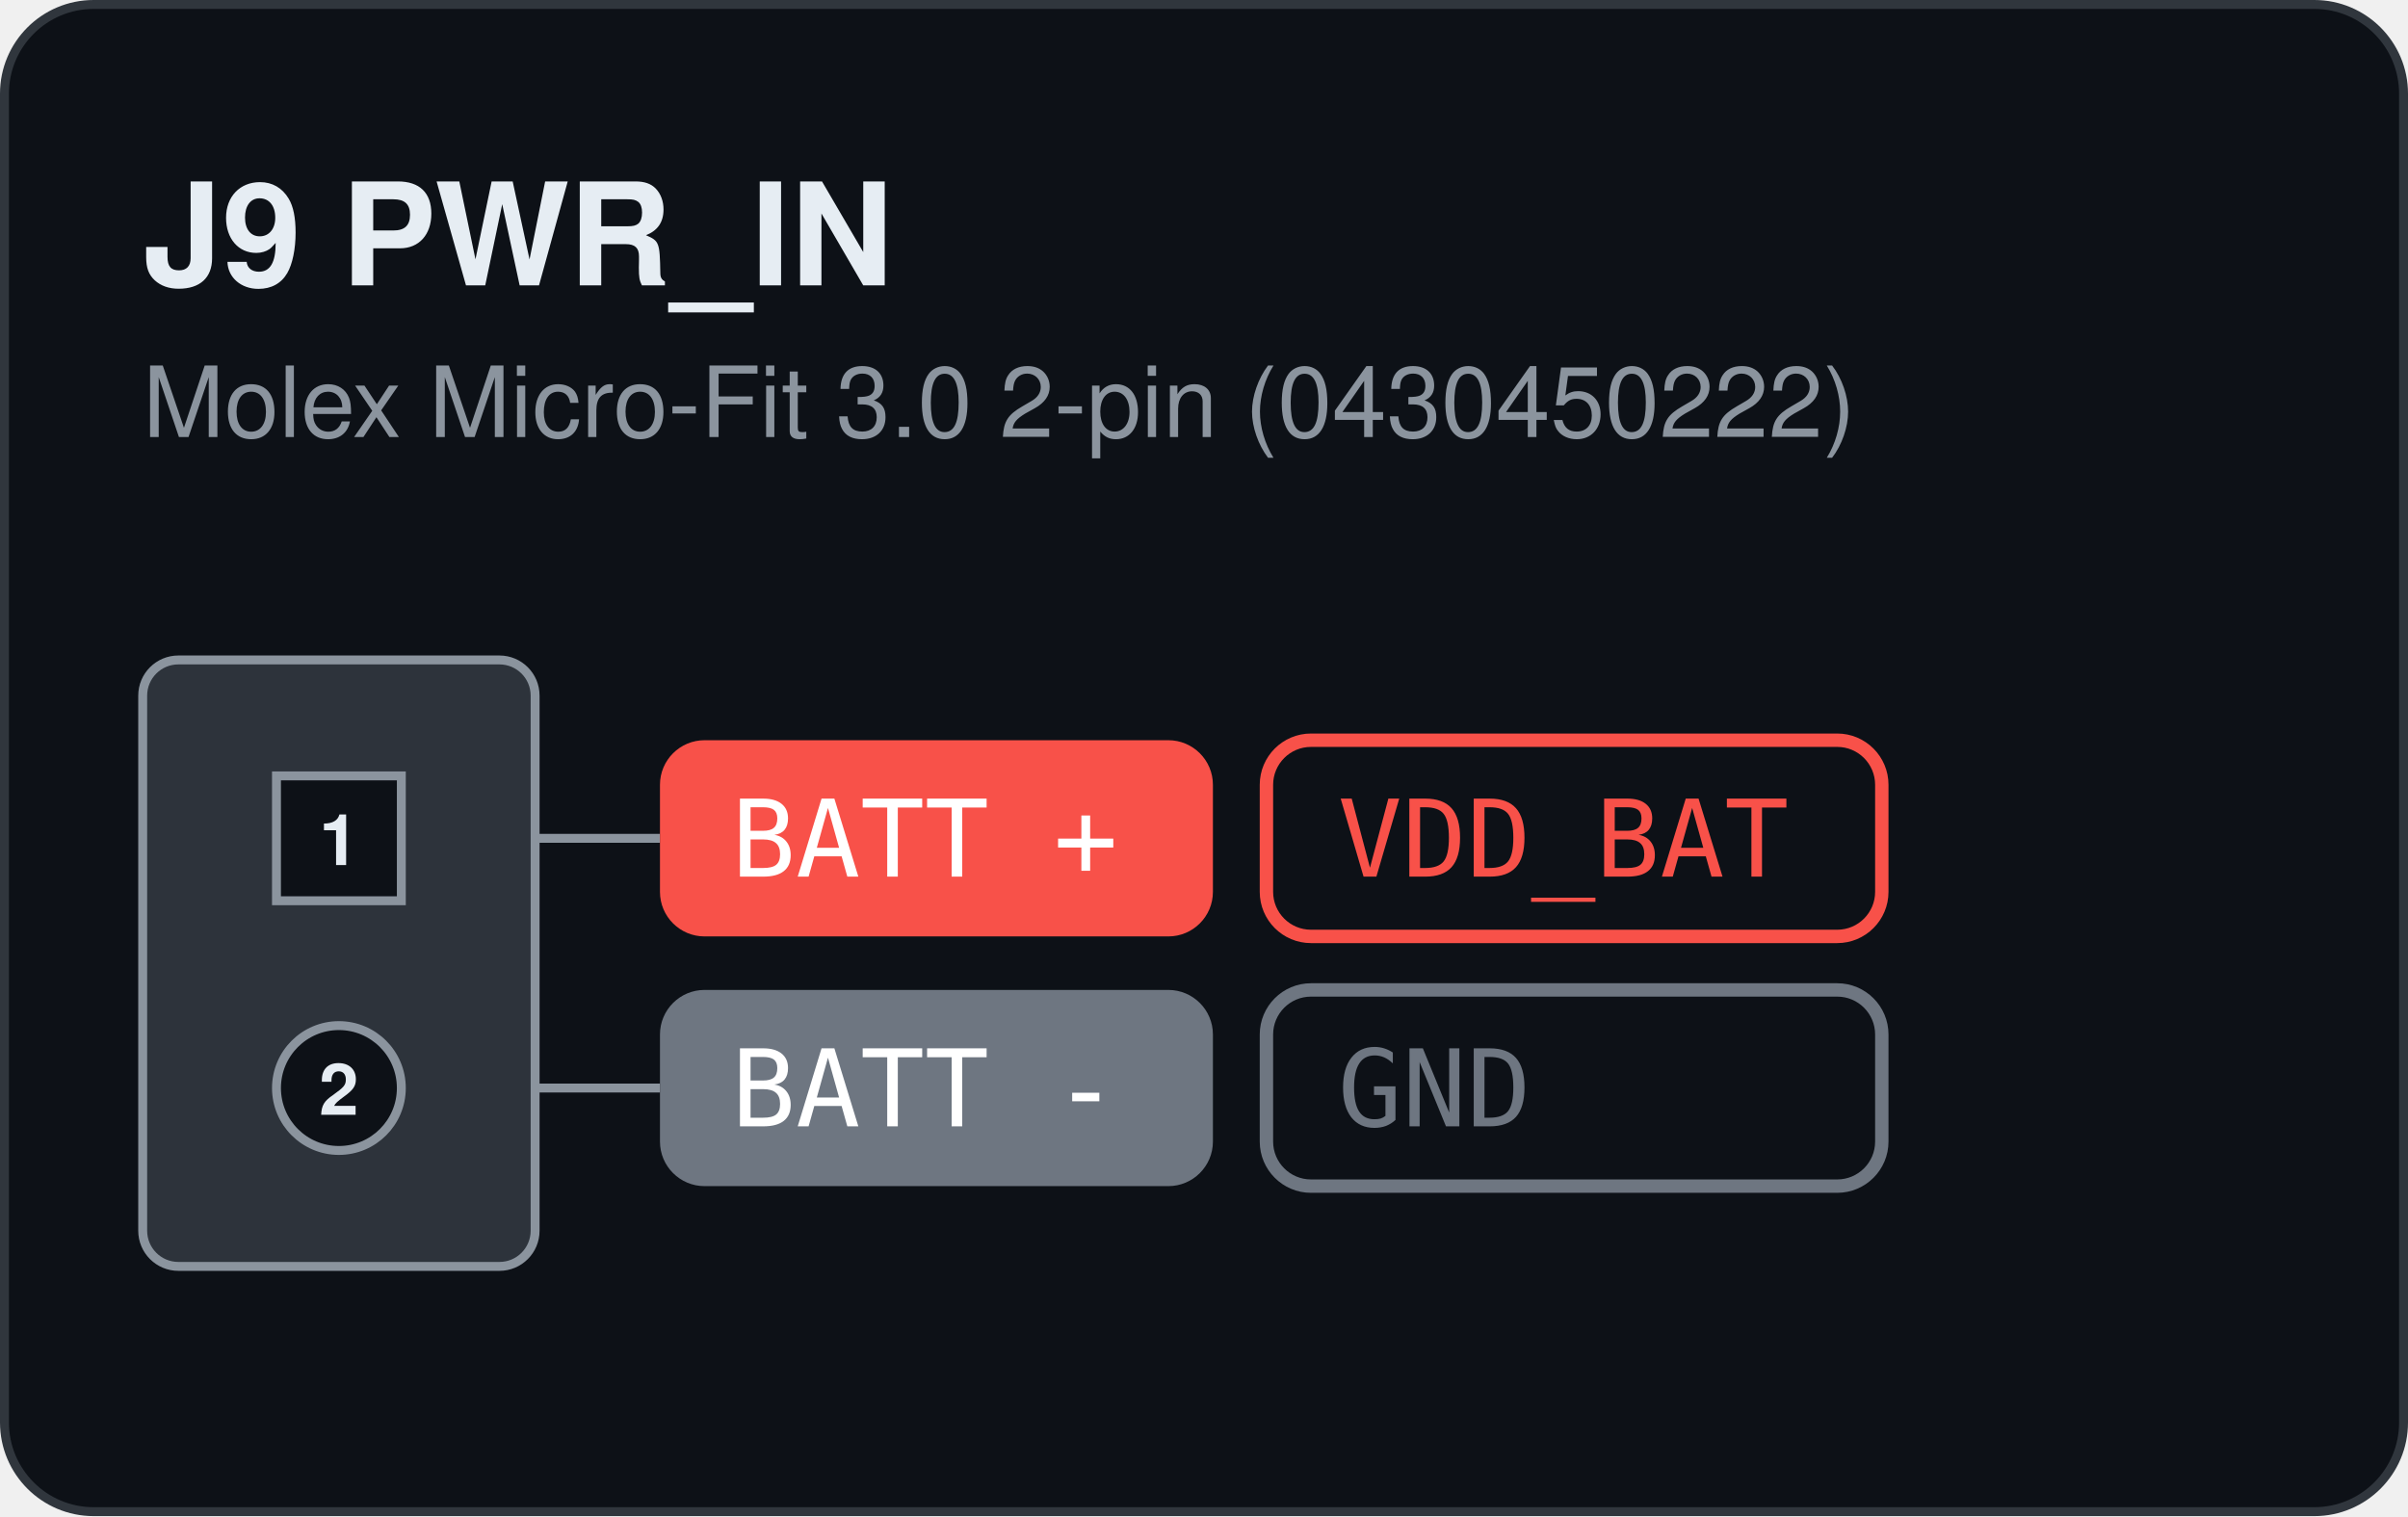
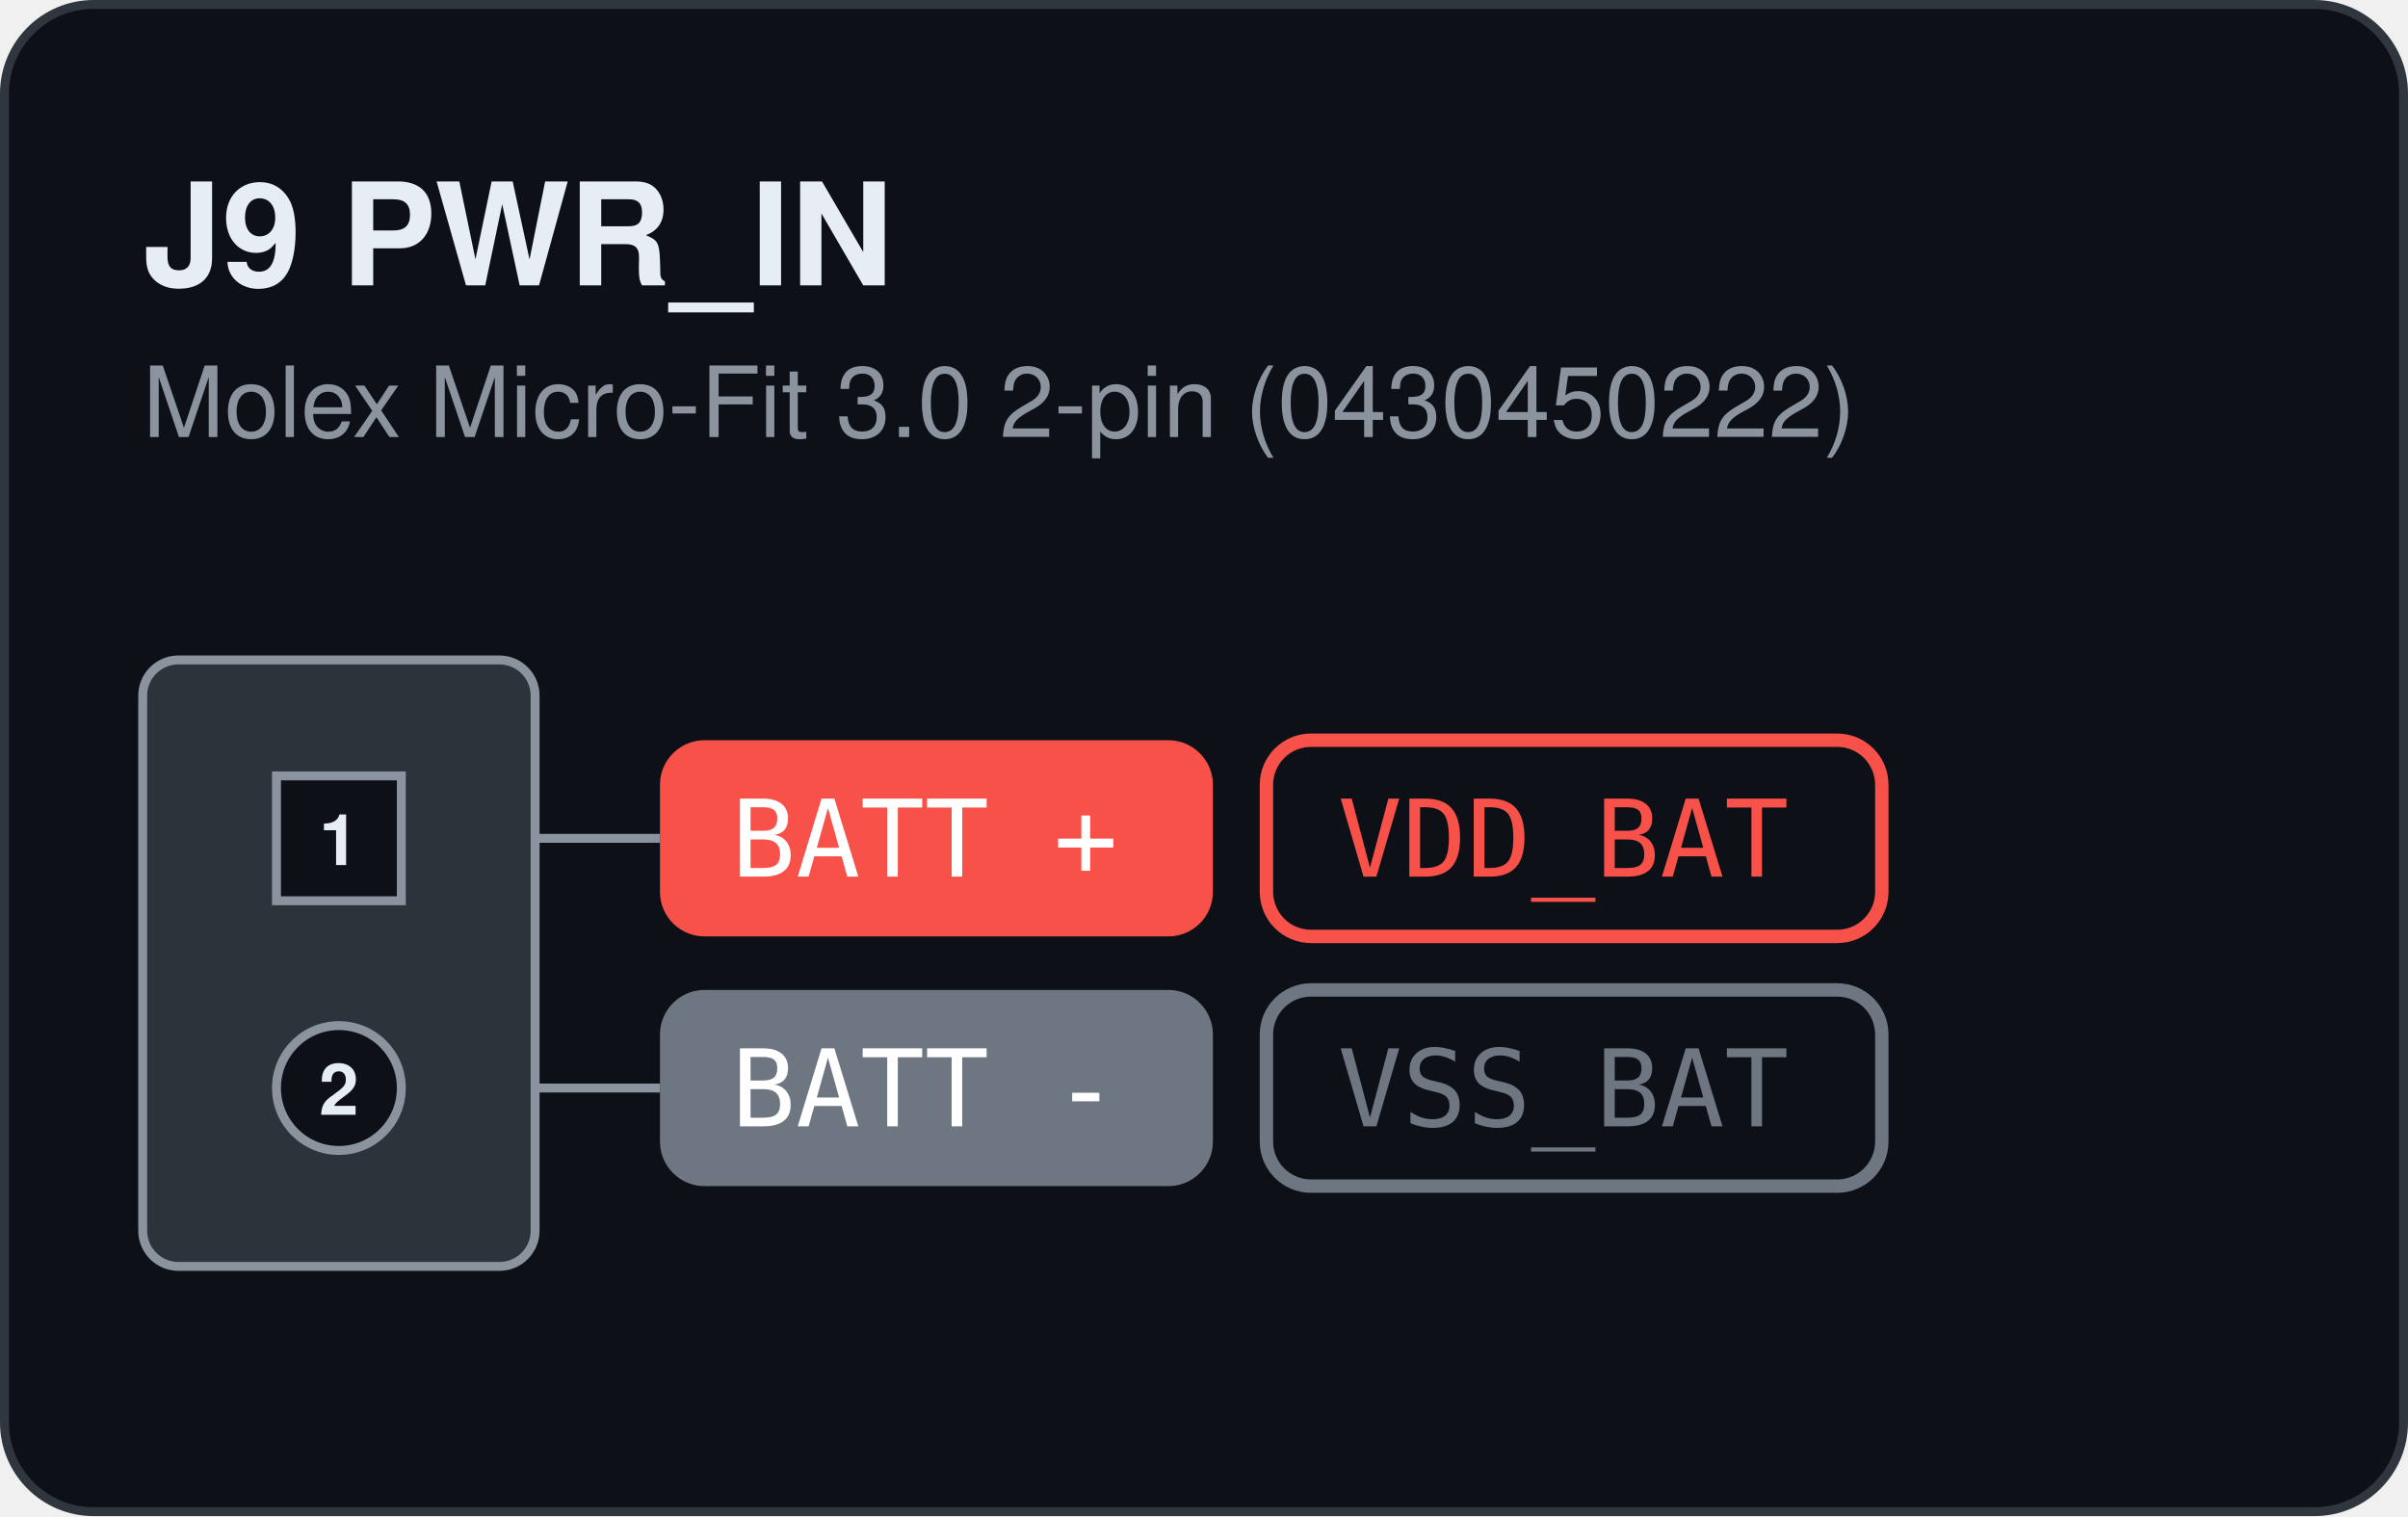
<svg xmlns="http://www.w3.org/2000/svg" width="270" height="170" viewBox="0 0 270 170" data-theme="dark" data-conn="main/J9" data-cat="vin" data-fill="#f85149" data-heading="main-j9-pwr_in">
  <rect x="0.5" y="0.5" width="269" height="169" rx="10" fill="#0d1117" stroke="#30363d" />
  <text x="16" y="32" font-family="'IBM Plex Sans', -apple-system, 'Segoe UI', Helvetica, Arial, sans-serif" font-size="16" font-weight="700" fill="#e6edf3">J9 PWR_IN</text>
  <text x="16" y="49" font-family="'IBM Plex Sans', -apple-system, 'Segoe UI', Helvetica, Arial, sans-serif" font-size="11" fill="#8b949e">Molex Micro-Fit 3.0 2-pin (0430450222)</text>
  <rect x="16" y="74" width="44" height="68" rx="4" fill="#2d333b" stroke="#8b949e" />
  <g id="main-J9-pin-1" data-pin="1">
    <rect x="31.0" y="87.0" width="14" height="14" fill="#0d1117" stroke="#8b949e" />
    <text x="38.0" y="97.0" text-anchor="middle" font-family="'IBM Plex Sans', -apple-system, 'Segoe UI', Helvetica, Arial, sans-serif" font-size="8" font-weight="600" fill="#e6edf3">1</text>
    <line x1="60" y1="94.0" x2="74" y2="94.0" stroke="#8b949e" stroke-width="1" />
    <rect x="74" y="83.0" width="62" height="22" rx="5" fill="#f85149" />
    <text x="82" y="98.3" font-family="'IBM Plex Mono', ui-monospace, SFMono-Regular, Menlo, Consolas, monospace" font-size="12" font-weight="500" fill="#ffffff">BATT +</text>
    <rect x="142" y="83.0" width="69" height="22" rx="5" fill="none" stroke="#f85149" stroke-width="1.5" />
    <text x="150" y="98.3" font-family="'IBM Plex Mono', ui-monospace, SFMono-Regular, Menlo, Consolas, monospace" font-size="12" font-weight="500" fill="#f85149">VDD_BAT</text>
  </g>
  <g id="main-J9-pin-2" data-pin="2">
    <circle cx="38.0" cy="122.0" r="7" fill="#0d1117" stroke="#8b949e" />
    <text x="38.0" y="125.0" text-anchor="middle" font-family="'IBM Plex Sans', -apple-system, 'Segoe UI', Helvetica, Arial, sans-serif" font-size="8" font-weight="600" fill="#e6edf3">2</text>
    <line x1="60" y1="122.0" x2="74" y2="122.0" stroke="#8b949e" stroke-width="1" />
    <rect x="74" y="111.0" width="62" height="22" rx="5" fill="#6e7681" />
    <text x="82" y="126.3" font-family="'IBM Plex Mono', ui-monospace, SFMono-Regular, Menlo, Consolas, monospace" font-size="12" font-weight="500" fill="#ffffff">BATT -</text>
    <rect x="142" y="111.0" width="69" height="22" rx="5" fill="none" stroke="#6e7681" stroke-width="1.5" />
-     <text x="150" y="126.3" font-family="'IBM Plex Mono', ui-monospace, SFMono-Regular, Menlo, Consolas, monospace" font-size="12" font-weight="500" fill="#6e7681">GND</text>
+     <text x="150" y="126.3" font-family="'IBM Plex Mono', ui-monospace, SFMono-Regular, Menlo, Consolas, monospace" font-size="12" font-weight="500" fill="#6e7681">VSS_BAT</text>
  </g>
</svg>
